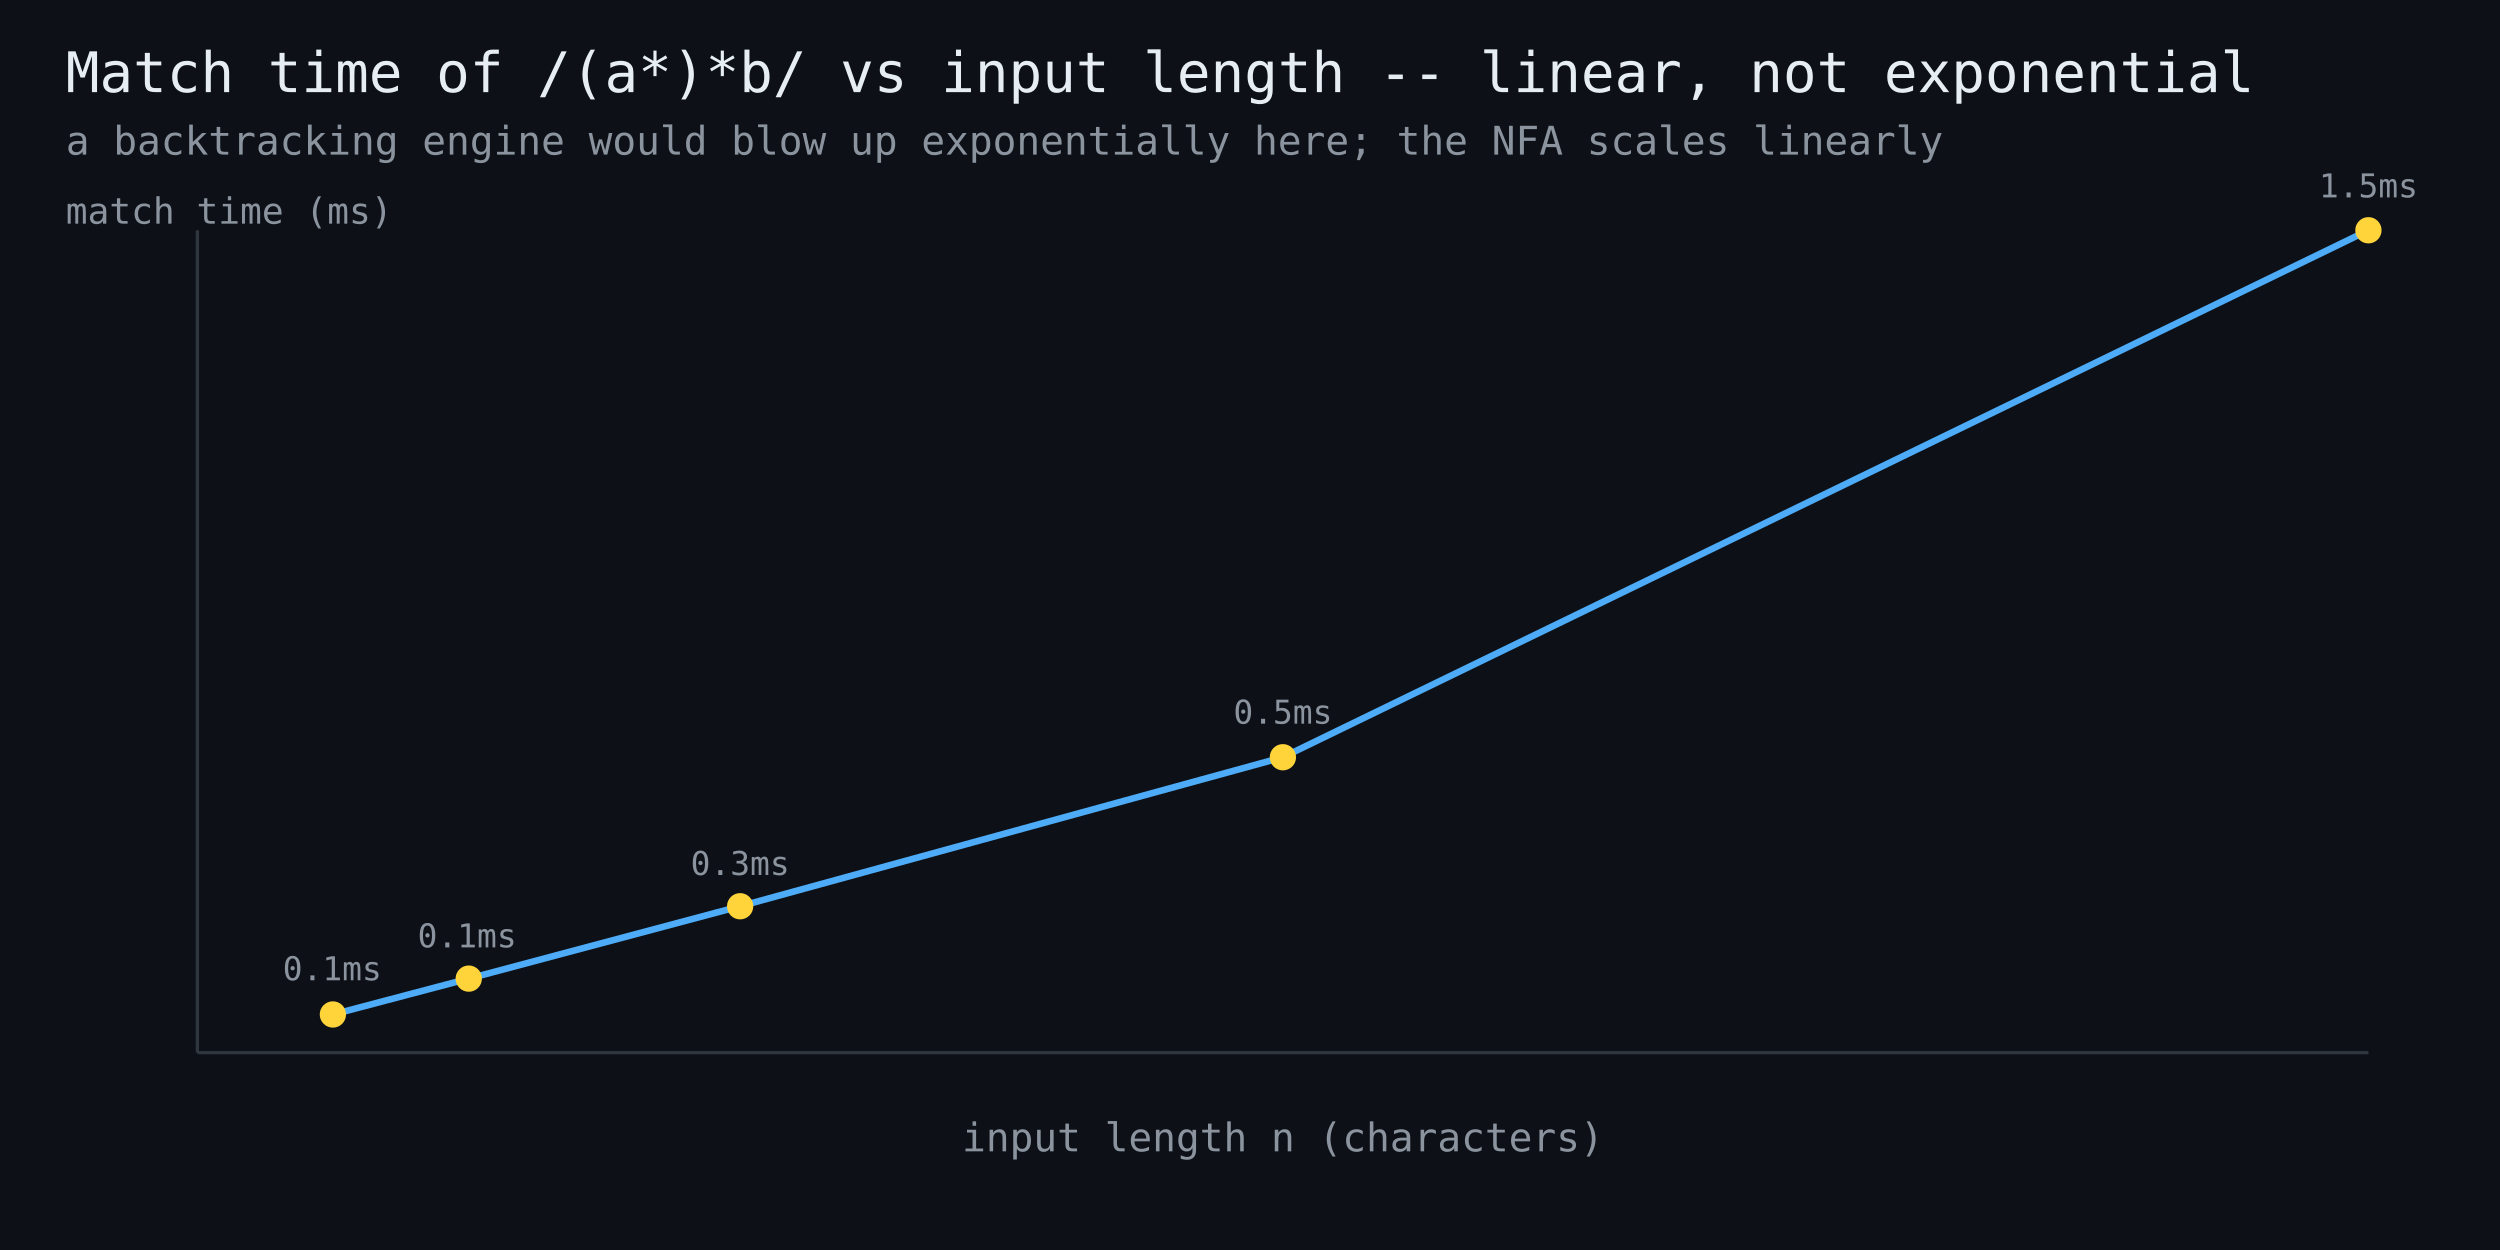
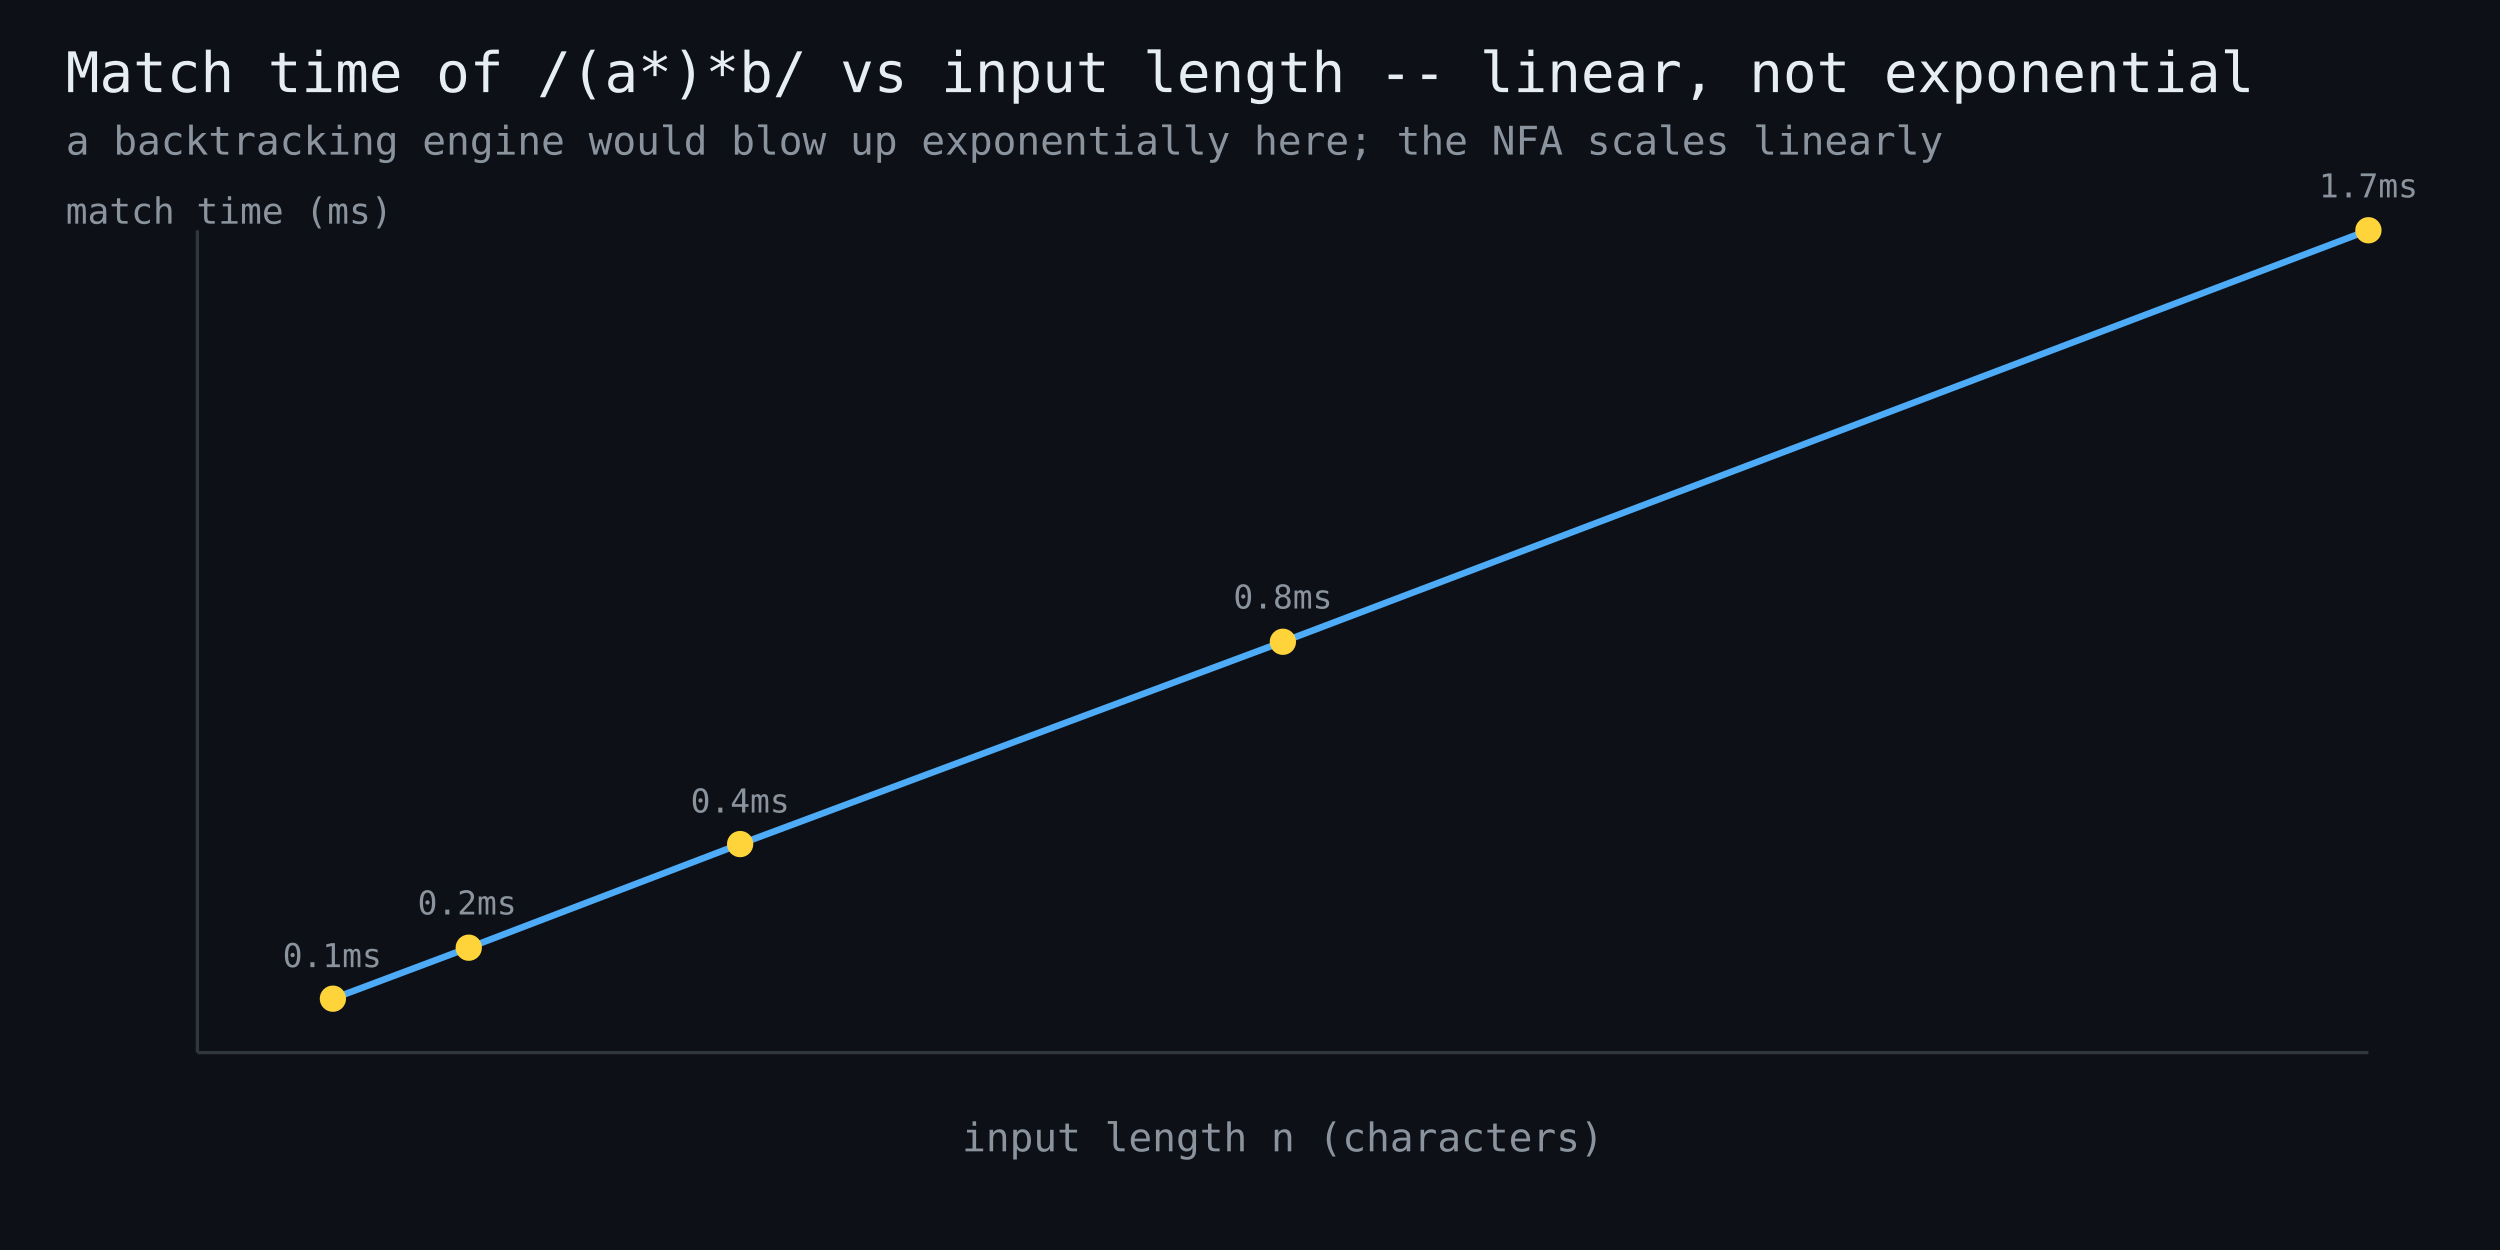
<svg xmlns="http://www.w3.org/2000/svg" width="760" height="380" viewBox="0 0 760 380" font-family="monospace">
  <rect width="760" height="380" fill="#0d1117" />
  <text x="20" y="28" fill="#e6edf3" font-size="17">Match time of /(a*)*b/ vs input length -- linear, not exponential</text>
  <text x="20" y="47" fill="#8b949e" font-size="12">a backtracking engine would blow up exponentially here; the NFA scales linearly</text>
  <line x1="60" y1="320" x2="720" y2="320" stroke="#30363d" stroke-width="1" />
  <line x1="60" y1="320" x2="60" y2="70" stroke="#30363d" stroke-width="1" />
-   <polyline points="101.2,308.4 142.5,297.5 225.0,275.5 390.0,230.2 720.0,70.0" fill="none" stroke="#4dabf7" stroke-width="2" />
-   <circle cx="101.2" cy="308.4" r="4" fill="#ffd43b" />
-   <text x="101" y="298" fill="#8b949e" font-size="10" text-anchor="middle">0.1ms</text>
-   <circle cx="142.5" cy="297.5" r="4" fill="#ffd43b" />
-   <text x="142" y="288" fill="#8b949e" font-size="10" text-anchor="middle">0.1ms</text>
-   <circle cx="225.0" cy="275.5" r="4" fill="#ffd43b" />
-   <text x="225" y="266" fill="#8b949e" font-size="10" text-anchor="middle">0.3ms</text>
-   <circle cx="390.0" cy="230.2" r="4" fill="#ffd43b" />
-   <text x="390" y="220" fill="#8b949e" font-size="10" text-anchor="middle">0.5ms</text>
+   <polyline points="101.2,303.6 142.5,288.1 225.0,256.6 390.0,195.1 720.0,70.0" fill="none" stroke="#4dabf7" stroke-width="2" />
+   <circle cx="101.2" cy="303.6" r="4" fill="#ffd43b" />
+   <text x="101" y="294" fill="#8b949e" font-size="10" text-anchor="middle">0.1ms</text>
+   <circle cx="142.5" cy="288.1" r="4" fill="#ffd43b" />
+   <text x="142" y="278" fill="#8b949e" font-size="10" text-anchor="middle">0.2ms</text>
+   <circle cx="225.0" cy="256.6" r="4" fill="#ffd43b" />
+   <text x="225" y="247" fill="#8b949e" font-size="10" text-anchor="middle">0.4ms</text>
+   <circle cx="390.0" cy="195.1" r="4" fill="#ffd43b" />
+   <text x="390" y="185" fill="#8b949e" font-size="10" text-anchor="middle">0.8ms</text>
  <circle cx="720.0" cy="70.0" r="4" fill="#ffd43b" />
-   <text x="720" y="60" fill="#8b949e" font-size="10" text-anchor="middle">1.5ms</text>
+   <text x="720" y="60" fill="#8b949e" font-size="10" text-anchor="middle">1.7ms</text>
  <text x="390" y="350" fill="#8b949e" font-size="12" text-anchor="middle">input length n (characters)</text>
  <text x="20" y="68" fill="#8b949e" font-size="11">match time (ms)</text>
</svg>
